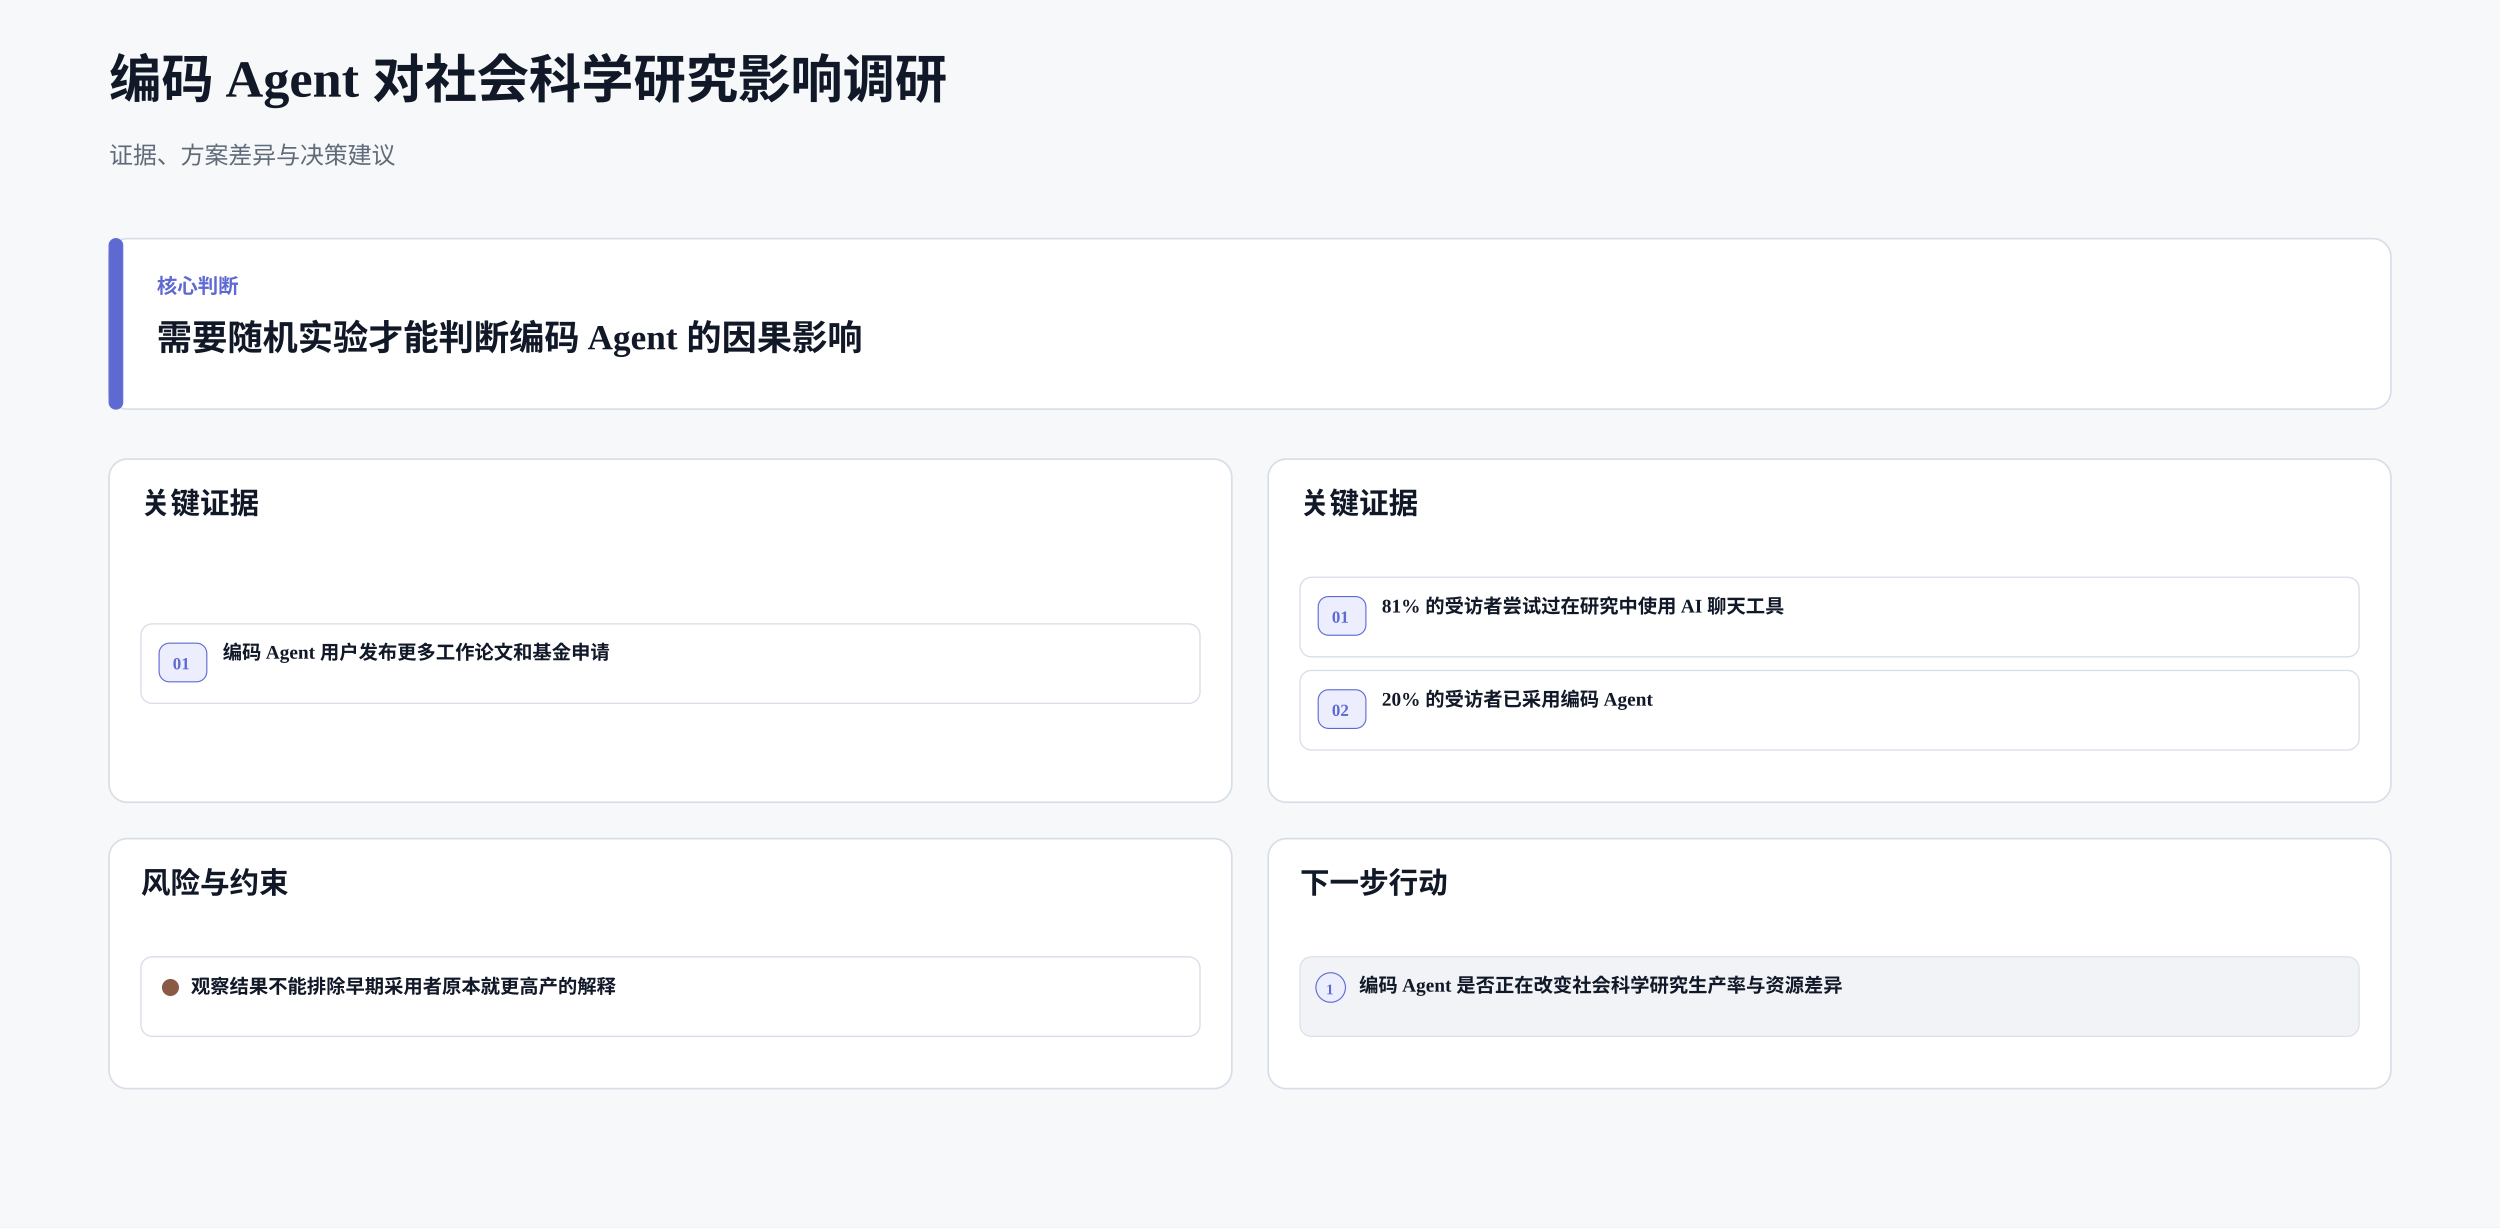
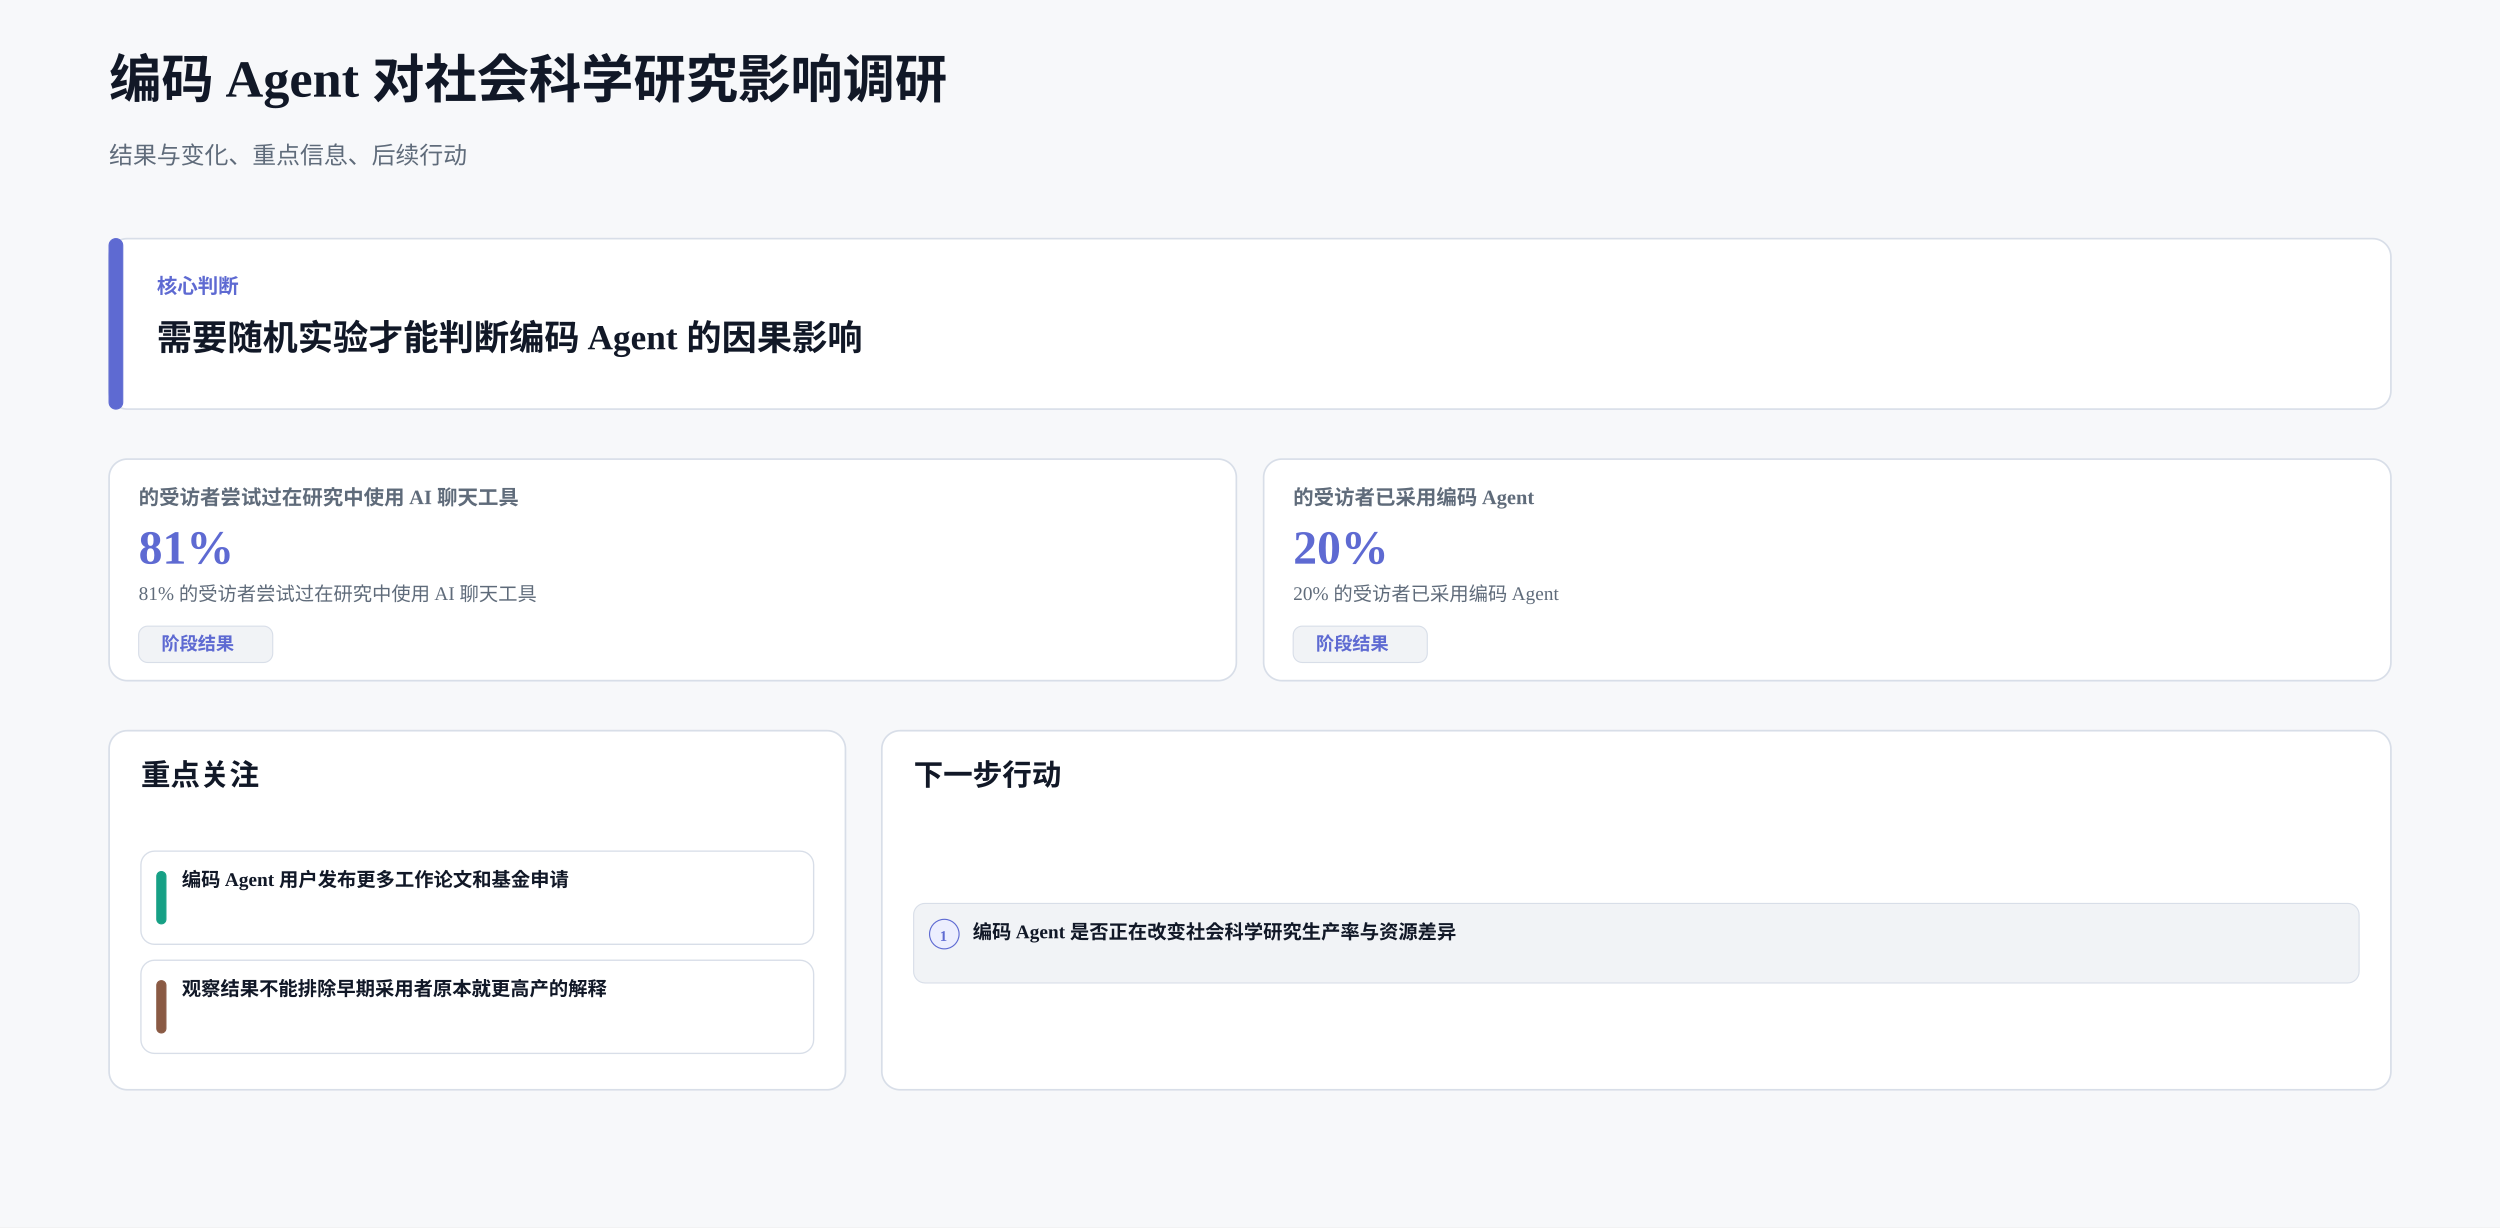
<svg xmlns="http://www.w3.org/2000/svg" width="2200" height="1080" viewBox="0 0 2200 1080" data-layout-engine="v4" data-layout="expression-canvas" data-pipeline-version="4.4" data-expression-mode="narrative-map" data-page-skeleton="overview-detail">
  <rect x="0" y="0" width="2200" height="1080" rx="0" fill="#F7F8FA" stroke="#F7F8FA" stroke-width="0" />
  <g>
    <g data-v43-block="title" data-block-type="title" data-x="96" data-y="40" data-width="2008" data-height="170" data-column="full">
      <text x="96" y="86" font-size="46" fill="#111827" font-weight="700">
        <tspan x="96" dy="0">编码 Agent 对社会科学研究影响调研</tspan>
      </text>
      <text x="96" y="144" font-size="21" fill="#5F6B7A" font-weight="500">
-         <tspan x="96" dy="0">证据、方案差异与决策建议</tspan>
+         <tspan x="96" dy="0">结果与变化、重点信息、后续行动</tspan>
      </text>
    </g>
    <g data-v43-block="statement" data-block-type="statement" data-x="96" data-y="210" data-width="2008" data-height="150" data-column="full">
      <rect x="96" y="210" width="2008" height="150" rx="16" fill="#FFFFFF" stroke="#D8DEE8" stroke-width="1.5" />
      <rect x="96" y="210" width="12" height="150" rx="6" fill="#5E6AD2" stroke="#5E6AD2" stroke-width="1" />
      <text x="138" y="258" font-size="18" fill="#5E6AD2" font-weight="700">
        <tspan x="138" dy="0">核心判断</tspan>
      </text>
      <text x="138" y="308" font-size="31" fill="#111827" font-weight="700">
        <tspan x="138" dy="0">需要随机实验才能判断编码 Agent 的因果影响</tspan>
      </text>
    </g>
-     <g data-v43-block="evidence-list-1" data-block-type="evidence-list" data-x="96" data-y="404" data-width="988" data-height="302" data-column="left" data-component-variant="evidence-tiles" data-row="0" data-span="6" data-row-alignment="filled" data-offset-span="0" data-density="medium" data-preferred-width="988" data-text-units="28" data-item-count="1" data-item-layout="rows" data-layout-reason="moderate-parallel-items">
-       <rect x="96" y="404" width="988" height="302" rx="16" fill="#FFFFFF" stroke="#D8DEE8" stroke-width="1.5" data-v4-block-card="true" />
-       <text x="124" y="452" font-size="26" fill="#111827" font-weight="700">
-         <tspan x="124" dy="0">关键证据</tspan>
+     <g data-v43-block="metrics" data-block-type="metric-group" data-x="96" data-y="404" data-width="2008" data-height="195" data-column="full">
+       <rect x="96" y="404" width="992" height="195" rx="16" fill="#FFFFFF" stroke="#D8DEE8" stroke-width="1.5" data-tone-group="parallel-metrics" data-metric-card="true" data-metric-row="0" />
+       <text x="122" y="444" font-size="18" fill="#5F6B7A" font-weight="700">
+         <tspan x="122" dy="0">的受访者尝试过在研究中使用 AI 聊天工具</tspan>
      </text>
-       <rect x="124" y="549" width="932" height="70" rx="10" fill="#FFFFFF" stroke="#D8DEE8" stroke-width="1.2" data-v4-evidence-item="0" />
-       <rect x="140" y="566" width="42" height="34" rx="9" fill="#ECEEFE" stroke="#5E6AD2" stroke-width="1" />
-       <text x="152" y="589" font-size="15" fill="#5E6AD2" font-weight="700">
-         <tspan x="152" dy="0">01</tspan>
+       <text x="122" y="496" font-size="42" fill="#5E6AD2" font-weight="700">
+         <tspan x="122" dy="0">81%</tspan>
      </text>
-       <text x="196" y="580" font-size="17" fill="#111827" font-weight="700">
-         <tspan x="196" dy="0">编码 Agent 用户发布更多工作论文和基金申请</tspan>
+       <text x="122" y="528" font-size="17" fill="#5F6B7A" font-weight="500">
+         <tspan x="122" dy="0">81% 的受访者尝试过在研究中使用 AI 聊天工具</tspan>
+       </text>
+       <rect x="122" y="551" width="118" height="32" rx="8" fill="#F1F3F6" stroke="#D8DEE8" stroke-width="1" />
+       <text x="142" y="572" font-size="16" fill="#5E6AD2" font-weight="700">
+         <tspan x="142" dy="0">阶段结果</tspan>
+       </text>
+       <rect x="1112" y="404" width="992" height="195" rx="16" fill="#FFFFFF" stroke="#D8DEE8" stroke-width="1.5" data-tone-group="parallel-metrics" data-metric-card="true" data-metric-row="0" />
+       <text x="1138" y="444" font-size="18" fill="#5F6B7A" font-weight="700">
+         <tspan x="1138" dy="0">的受访者已采用编码 Agent</tspan>
+       </text>
+       <text x="1138" y="496" font-size="42" fill="#5E6AD2" font-weight="700">
+         <tspan x="1138" dy="0">20%</tspan>
+       </text>
+       <text x="1138" y="528" font-size="17" fill="#5F6B7A" font-weight="500">
+         <tspan x="1138" dy="0">20% 的受访者已采用编码 Agent</tspan>
+       </text>
+       <rect x="1138" y="551" width="118" height="32" rx="8" fill="#F1F3F6" stroke="#D8DEE8" stroke-width="1" />
+       <text x="1158" y="572" font-size="16" fill="#5E6AD2" font-weight="700">
+         <tspan x="1158" dy="0">阶段结果</tspan>
      </text>
    </g>
-     <g data-v43-block="evidence-list-2" data-block-type="evidence-list" data-x="1116" data-y="404" data-width="988" data-height="302" data-column="right" data-component-variant="evidence-tiles" data-row="0" data-span="6" data-row-alignment="filled" data-offset-span="0" data-density="medium" data-preferred-width="988" data-text-units="54" data-item-count="2" data-item-layout="rows" data-layout-reason="moderate-parallel-items">
-       <rect x="1116" y="404" width="988" height="302" rx="16" fill="#FFFFFF" stroke="#D8DEE8" stroke-width="1.5" data-v4-block-card="true" />
-       <text x="1144" y="452" font-size="26" fill="#111827" font-weight="700">
-         <tspan x="1144" dy="0">关键证据</tspan>
+     <g data-v43-block="status-board-1" data-block-type="status-board" data-x="96" data-y="643" data-width="648" data-height="316" data-column="left" data-component-variant="status-grid" data-row="0" data-span="4" data-row-alignment="filled" data-offset-span="0" data-density="sparse" data-preferred-width="648" data-text-units="50" data-item-count="2" data-item-layout="rows" data-layout-reason="compact-status-items">
+       <rect x="96" y="643" width="648" height="316" rx="16" fill="#FFFFFF" stroke="#D8DEE8" stroke-width="1.5" data-v4-block-card="true" />
+       <text x="124" y="691" font-size="26" fill="#111827" font-weight="700">
+         <tspan x="124" dy="0">重点关注</tspan>
      </text>
-       <rect x="1144" y="508" width="932" height="70" rx="10" fill="#FFFFFF" stroke="#D8DEE8" stroke-width="1.2" data-v4-evidence-item="0" />
-       <rect x="1160" y="525" width="42" height="34" rx="9" fill="#ECEEFE" stroke="#5E6AD2" stroke-width="1" />
-       <text x="1172" y="548" font-size="15" fill="#5E6AD2" font-weight="700">
-         <tspan x="1172" dy="0">01</tspan>
+       <rect x="124" y="749" width="592" height="82" rx="12" fill="#FFFFFF" stroke="#D8DEE8" stroke-width="1.2" />
+       <rect x="138" y="767" width="8" height="46" rx="4" fill="#16A085" stroke="#16A085" stroke-width="1" />
+       <text x="160" y="780" font-size="17" fill="#111827" font-weight="700">
+         <tspan x="160" dy="0">编码 Agent 用户发布更多工作论文和基金申请</tspan>
      </text>
-       <text x="1216" y="539" font-size="17" fill="#111827" font-weight="700">
-         <tspan x="1216" dy="0">81% 的受访者尝试过在研究中使用 AI 聊天工具</tspan>
-       </text>
-       <rect x="1144" y="590" width="932" height="70" rx="10" fill="#FFFFFF" stroke="#D8DEE8" stroke-width="1.2" data-v4-evidence-item="1" />
-       <rect x="1160" y="607" width="42" height="34" rx="9" fill="#ECEEFE" stroke="#5E6AD2" stroke-width="1" />
-       <text x="1172" y="630" font-size="15" fill="#5E6AD2" font-weight="700">
-         <tspan x="1172" dy="0">02</tspan>
-       </text>
-       <text x="1216" y="621" font-size="17" fill="#111827" font-weight="700">
-         <tspan x="1216" dy="0">20% 的受访者已采用编码 Agent</tspan>
+       <rect x="124" y="845" width="592" height="82" rx="12" fill="#FFFFFF" stroke="#D8DEE8" stroke-width="1.2" />
+       <rect x="138" y="863" width="8" height="46" rx="4" fill="#8A5A44" stroke="#8A5A44" stroke-width="1" />
+       <text x="160" y="876" font-size="17" fill="#111827" font-weight="700">
+         <tspan x="160" dy="0">观察结果不能排除早期采用者原本就更高产的解释</tspan>
      </text>
    </g>
-     <g data-v43-block="risk-list-3" data-block-type="risk-list" data-x="96" data-y="738" data-width="988" data-height="220" data-column="left" data-component-variant="risk-cluster" data-row="1" data-span="6" data-row-alignment="filled" data-offset-span="0" data-density="medium" data-preferred-width="988" data-text-units="27" data-item-count="1" data-item-layout="rows" data-layout-reason="moderate-parallel-items">
-       <rect x="96" y="738" width="988" height="220" rx="16" fill="#FFFFFF" stroke="#D8DEE8" stroke-width="1.5" data-v4-block-card="true" />
-       <text x="124" y="786" font-size="26" fill="#111827" font-weight="700">
-         <tspan x="124" dy="0">风险与约束</tspan>
+     <g data-v43-block="action-list-2" data-block-type="action-list" data-x="776" data-y="643" data-width="1328" data-height="316" data-column="right" data-component-variant="action-checklist" data-row="0" data-span="8" data-row-alignment="filled" data-offset-span="0" data-density="medium" data-preferred-width="988" data-text-units="34" data-item-count="1" data-item-layout="rows" data-layout-reason="moderate-parallel-items">
+       <rect x="776" y="643" width="1328" height="316" rx="16" fill="#FFFFFF" stroke="#D8DEE8" stroke-width="1.5" data-v4-block-card="true" />
+       <text x="804" y="691" font-size="26" fill="#111827" font-weight="700">
+         <tspan x="804" dy="0">下一步行动</tspan>
      </text>
-       <rect x="124" y="842" width="932" height="70" rx="10" fill="#FFFFFF" stroke="#D8DEE8" stroke-width="1.2" data-v4-risk-item="0" />
-       <circle cx="150" cy="869" r="7" fill="#8A5A44" stroke="#8A5A44" stroke-width="1" />
-       <text x="168" y="874" font-size="17" fill="#111827" font-weight="700">
-         <tspan x="168" dy="0">观察结果不能排除早期采用者原本就更高产的解释</tspan>
+       <rect x="804" y="795" width="1272" height="70" rx="10" fill="#F1F3F6" stroke="#D8DEE8" stroke-width="1" data-v4-action-item="0" />
+       <circle cx="831" cy="822" r="13" fill="#ECEEFE" stroke="#5E6AD2" stroke-width="1" />
+       <text x="827" y="828" font-size="13" fill="#5E6AD2" font-weight="700">
+         <tspan x="827" dy="0">1</tspan>
      </text>
-     </g>
-     <g data-v43-block="action-list-4" data-block-type="action-list" data-x="1116" data-y="738" data-width="988" data-height="220" data-column="right" data-component-variant="action-checklist" data-row="1" data-span="6" data-row-alignment="filled" data-offset-span="0" data-density="medium" data-preferred-width="988" data-text-units="34" data-item-count="1" data-item-layout="rows" data-layout-reason="moderate-parallel-items">
-       <rect x="1116" y="738" width="988" height="220" rx="16" fill="#FFFFFF" stroke="#D8DEE8" stroke-width="1.5" data-v4-block-card="true" />
-       <text x="1144" y="786" font-size="26" fill="#111827" font-weight="700">
-         <tspan x="1144" dy="0">下一步行动</tspan>
-       </text>
-       <rect x="1144" y="842" width="932" height="70" rx="10" fill="#F1F3F6" stroke="#D8DEE8" stroke-width="1" data-v4-action-item="0" />
-       <circle cx="1171" cy="869" r="13" fill="#ECEEFE" stroke="#5E6AD2" stroke-width="1" />
-       <text x="1167" y="875" font-size="13" fill="#5E6AD2" font-weight="700">
-         <tspan x="1167" dy="0">1</tspan>
-       </text>
-       <text x="1196" y="873" font-size="17" fill="#111827" font-weight="700">
-         <tspan x="1196" dy="0">编码 Agent 是否正在改变社会科学研究生产率与资源差异</tspan>
+       <text x="856" y="826" font-size="17" fill="#111827" font-weight="700">
+         <tspan x="856" dy="0">编码 Agent 是否正在改变社会科学研究生产率与资源差异</tspan>
      </text>
    </g>
  </g>
</svg>
